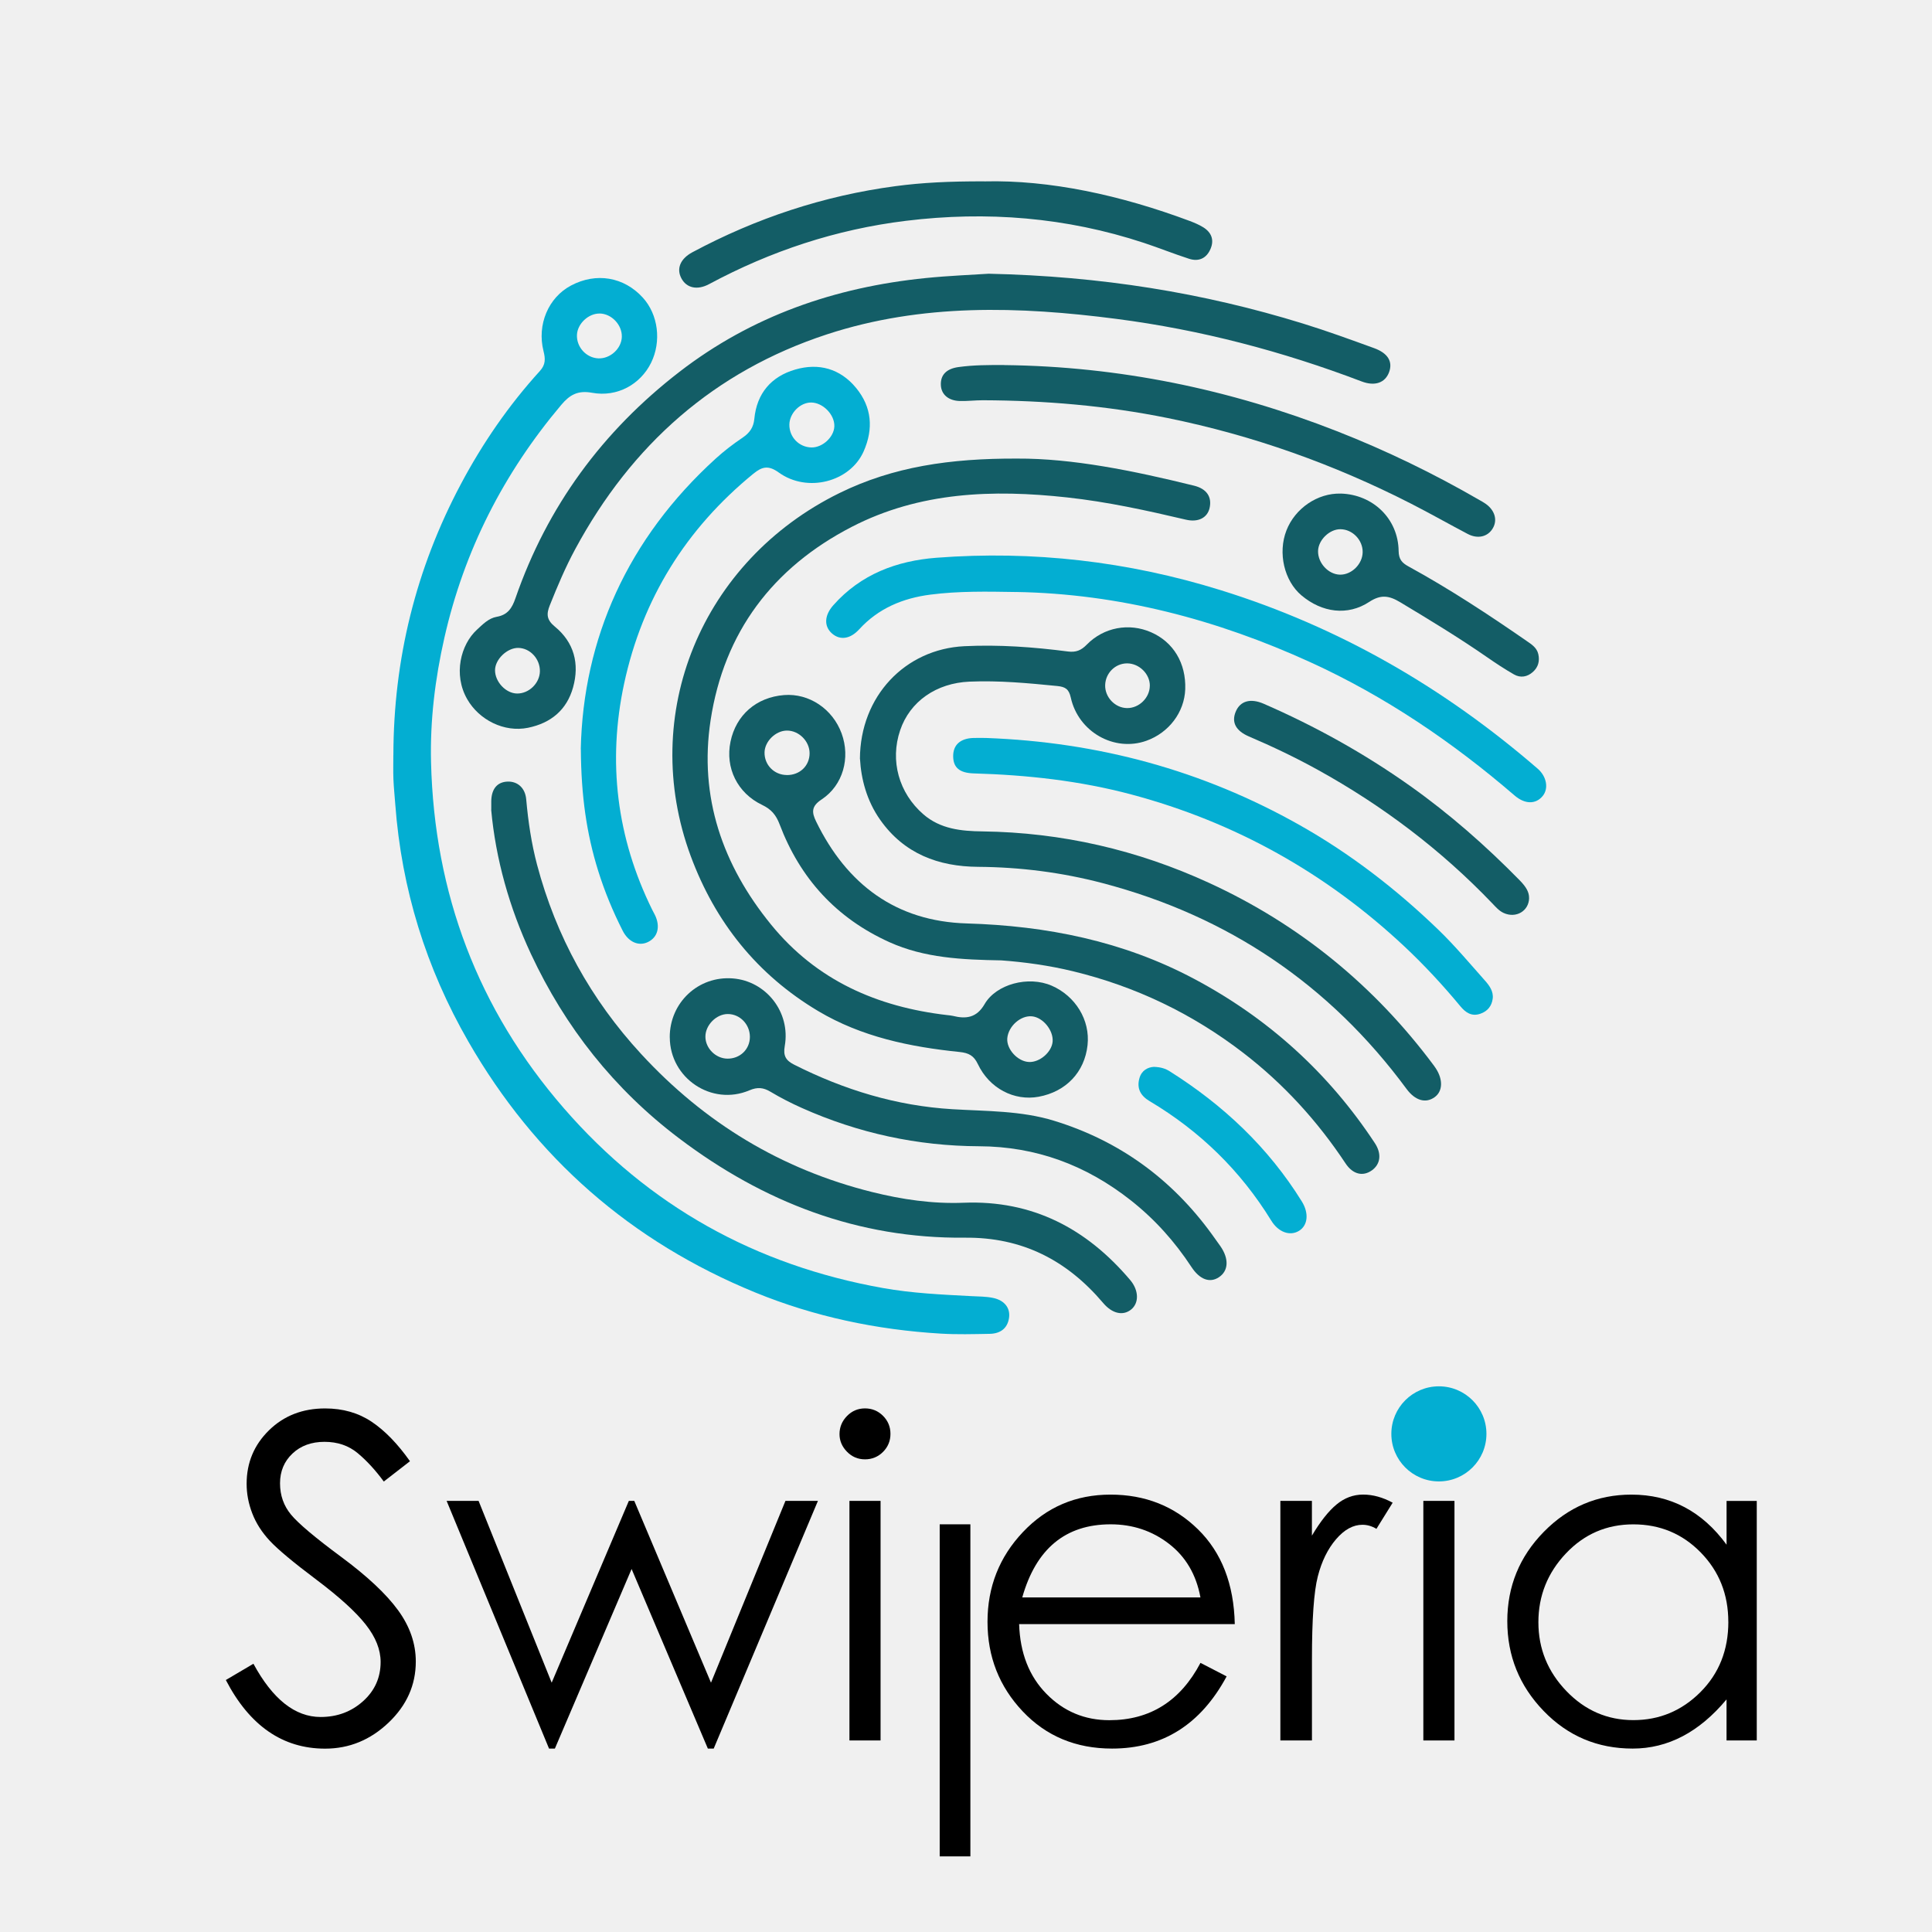
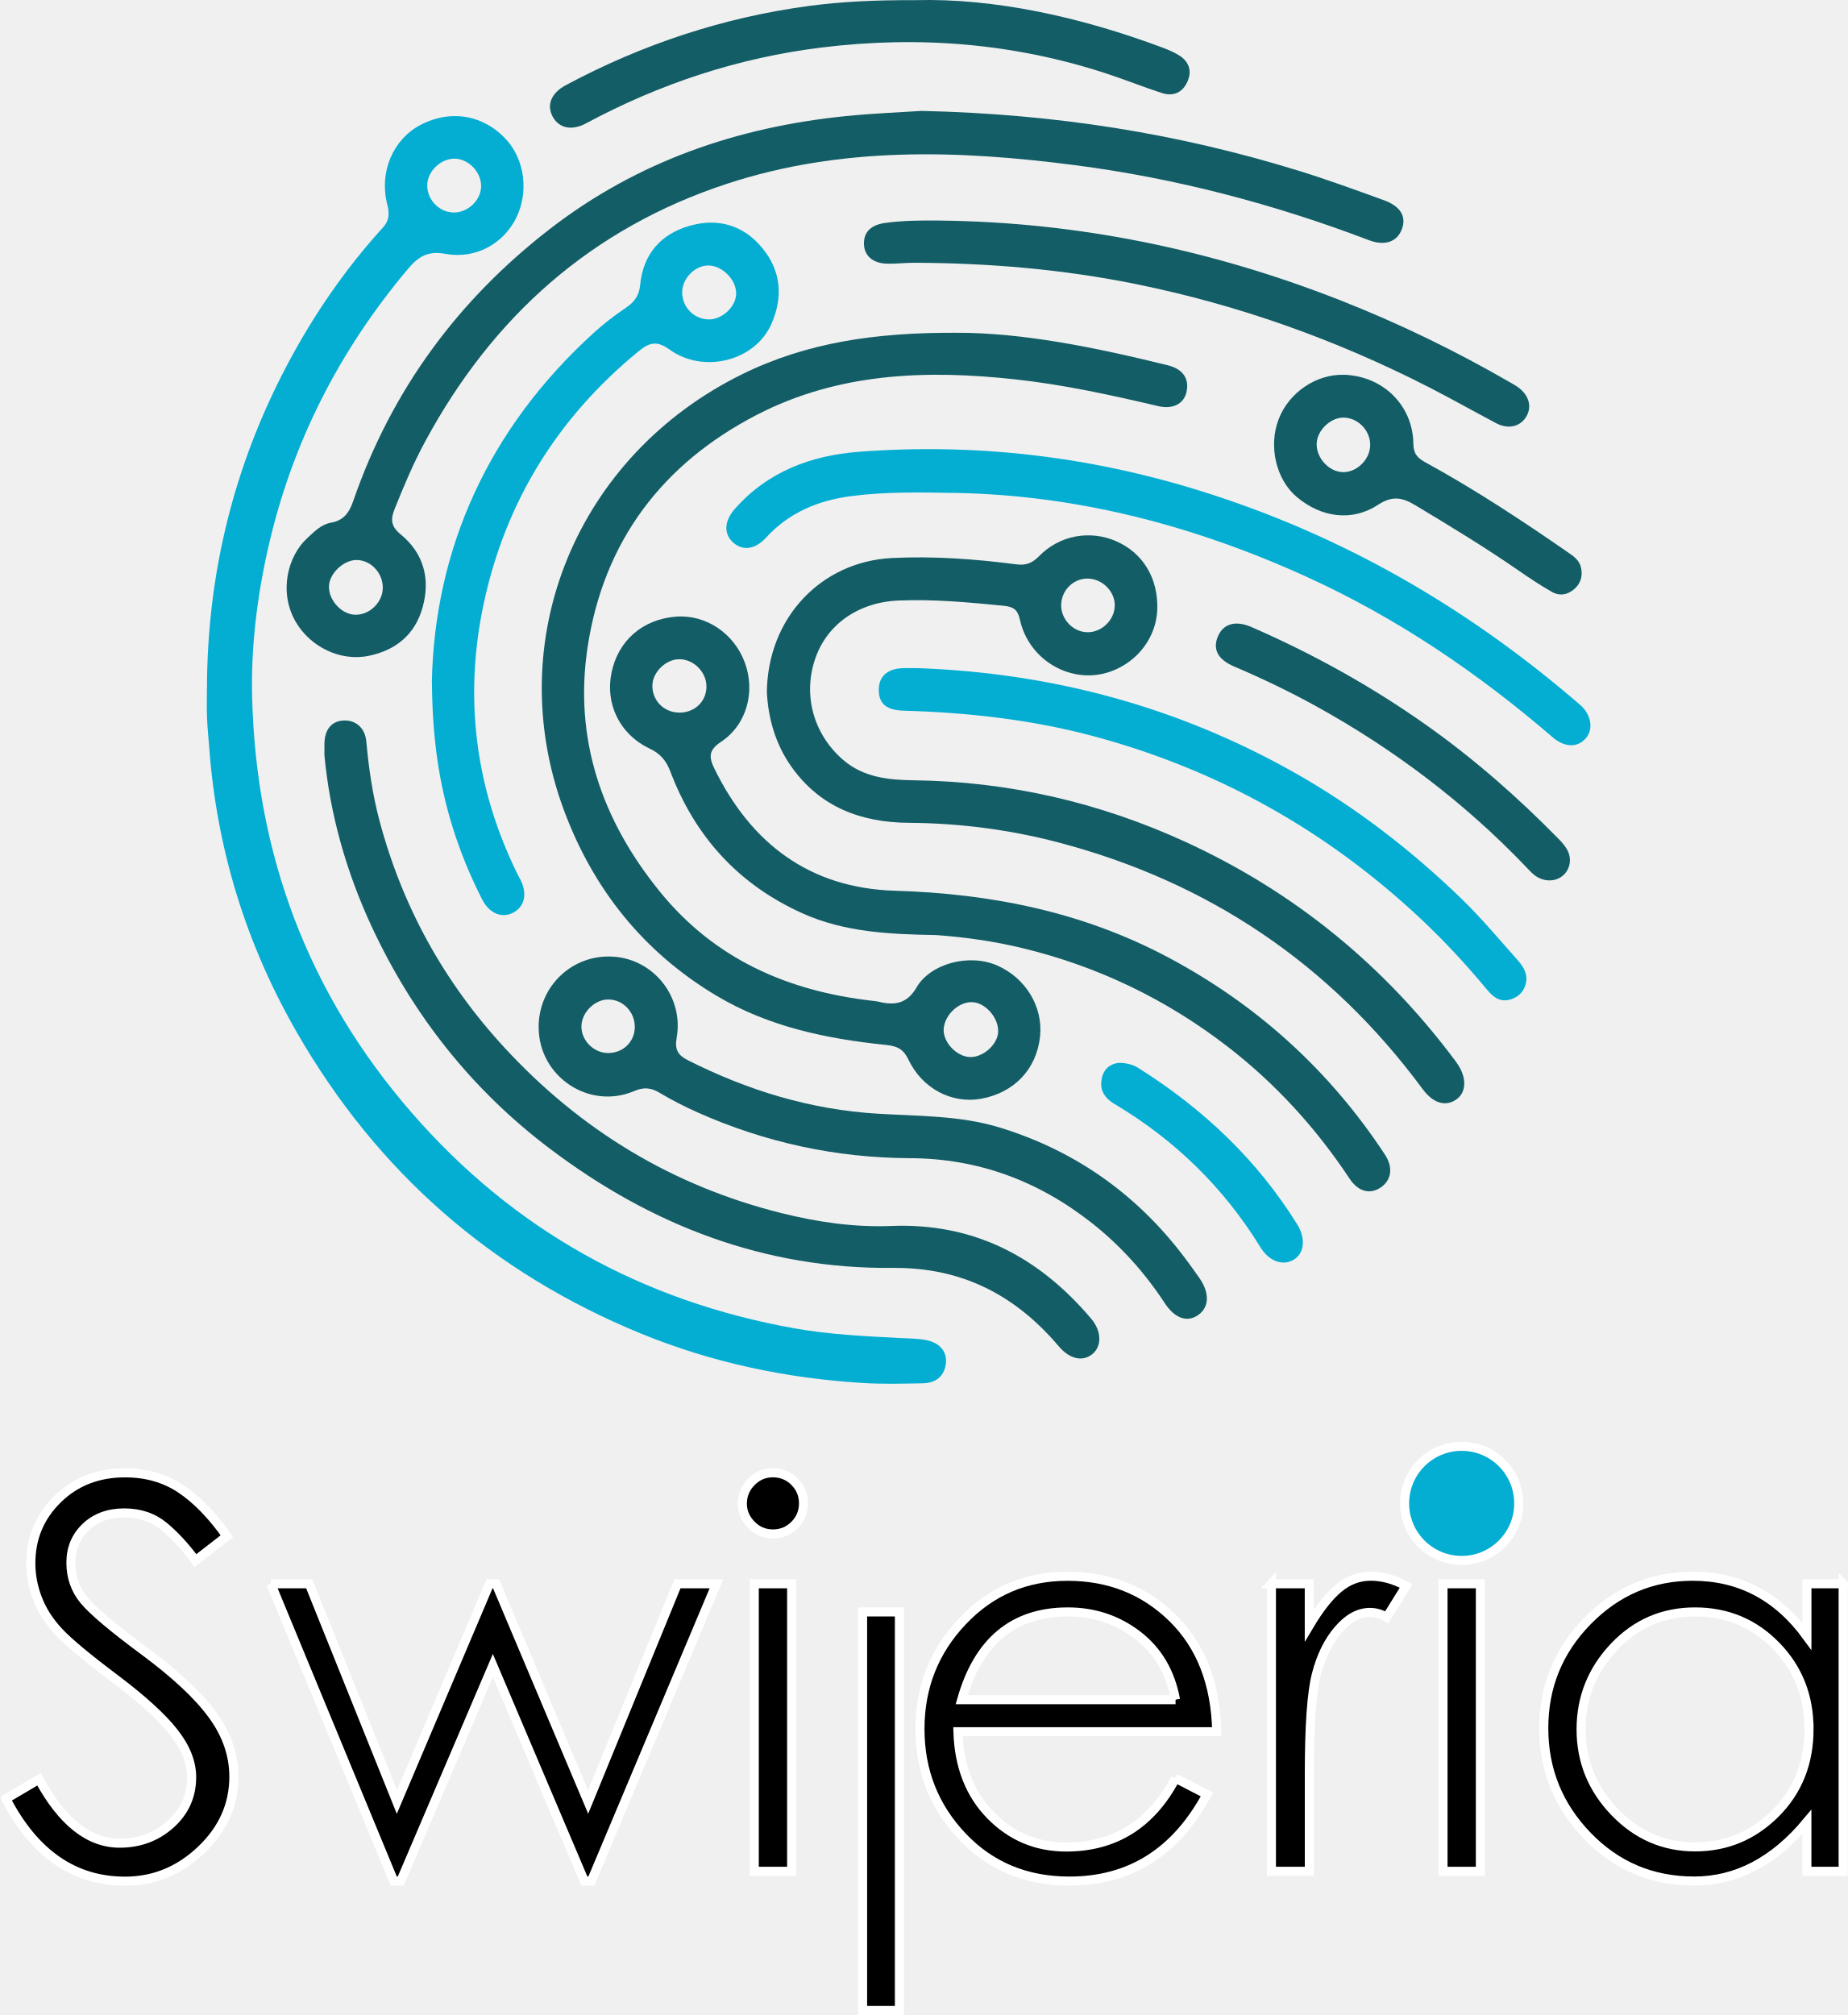
- <svg xmlns="http://www.w3.org/2000/svg" id="logotype" viewBox="0 0 512 512">
+ <svg xmlns="http://www.w3.org/2000/svg" id="Layer_2" data-name="Layer 2" viewBox="0 0 408.01 444.92">
  <defs>
    <style>
      .cls-1 {
        fill: #000;
      }

-       .cls-1, .cls-2, .cls-3 {
+       .cls-1, .cls-2 {
+         stroke: #fff;
+         stroke-width: 2px;
+       }
+ 
+       .cls-3 {
+         fill: #135d66;
+       }
+ 
+       .cls-3, .cls-4 {
        stroke-width: 0px;
      }

      .cls-2 {
-         fill: #135d66;
+         stroke-miterlimit: 10;
      }

-       .cls-3 {
+       .cls-2, .cls-4 {
        fill: #03aed2;
      }
    </style>
  </defs>
-   <g id="logo">
-     <path class="cls-3" d="M104.25,200.11c.05-25.43,5.95-49.38,17.9-71.85,5.77-10.85,12.67-20.87,20.93-29.95,1.53-1.68,1.47-3.24.96-5.25-1.78-7.05,1.3-14.22,7.28-17.39,6.67-3.54,14.02-2.3,19.03,3.2,4.09,4.49,4.99,11.61,2.18,17.3-2.8,5.66-8.92,9.15-15.62,7.92-3.82-.7-5.95.57-8.19,3.23-15.25,18.09-25.71,38.56-30.95,61.68-2.47,10.88-3.82,21.93-3.54,33.05.87,34.7,12.4,65.41,35.22,91.67,22.51,25.91,50.82,41.6,84.52,47.62,7.76,1.39,15.62,1.74,23.48,2.15,1.91.1,3.86.08,5.71.47,3.06.63,4.64,2.7,4.24,5.33-.44,2.86-2.42,4.14-5.12,4.19-4.34.08-8.69.2-13.02-.06-16.94-1.02-33.36-4.46-49.11-10.9-32.93-13.48-58.3-35.67-76.04-66.51-11.2-19.46-17.7-40.44-19.36-62.88-.16-2.21-.4-4.42-.49-6.64-.08-2.12-.02-4.24-.02-6.37ZM158.96,83.09c-2.97-.07-5.91,2.66-6.06,5.62-.16,3.24,2.44,6.12,5.66,6.26,3.16.14,6.15-2.59,6.23-5.71.08-3.16-2.69-6.1-5.83-6.18Z" />
-     <path class="cls-2" d="M269.57,121.53c14.58-.08,30.78,3.21,46.87,7.18,3.37.83,4.78,3.01,4.11,5.93-.59,2.57-3,3.85-6.26,3.08-10.42-2.45-20.86-4.74-31.52-5.9-19.66-2.15-39.04-1.49-57.04,7.8-20.91,10.79-33.87,27.92-37.42,51.29-3.09,20.33,3.17,38.34,16.04,54.13,12.04,14.78,28.12,21.82,46.67,23.97.5.06,1.01.09,1.5.21,3.51.88,6.32.5,8.41-3.12,3.06-5.29,11.59-7.58,17.81-4.87,6.25,2.73,10.2,9.07,9.47,15.75-.78,7.14-5.69,12.33-12.96,13.67-6.47,1.19-13.06-2.21-16.11-8.66-1.06-2.24-2.42-2.95-4.82-3.2-13.14-1.35-25.96-3.98-37.5-10.85-16.16-9.63-27.28-23.55-33.77-41.07-13.91-37.58,2.86-78.24,39.43-96.21,14.2-6.98,29.34-9.2,47.08-9.13ZM278.96,275.99c.21-2.97-2.56-6.35-5.44-6.65-3.02-.31-6.3,2.6-6.58,5.82-.24,2.88,2.76,6.16,5.76,6.28,2.87.12,6.06-2.66,6.26-5.45Z" />
-     <path class="cls-2" d="M262.04,72.54c29.67.66,56.77,5.02,83.24,13.2,6.36,1.96,12.62,4.25,18.87,6.52,3.68,1.34,4.97,3.58,3.99,6.32-1.02,2.85-3.75,3.86-7.31,2.5-21.02-8-42.65-13.68-64.95-16.57-25.79-3.34-51.55-4.15-76.71,4.09-29.94,9.81-51.81,29.3-66.71,56.89-2.6,4.8-4.72,9.83-6.75,14.9-.93,2.32-.88,3.85,1.32,5.66,5.1,4.17,6.59,9.84,4.84,16.11-1.67,5.99-5.88,9.47-11.95,10.71-6.29,1.28-12.93-2.05-16.1-7.57-3.78-6.59-1.7-14.49,2.55-18.4,1.55-1.43,3.1-3.06,5.26-3.44,2.9-.5,4.07-2.29,4.97-4.92,8.43-24.35,23.06-44.24,43.41-59.96,19.26-14.88,41.3-22.47,65.28-24.89,6.21-.63,12.47-.86,16.73-1.15ZM143.08,177.9c.05-3.29-2.58-6.14-5.72-6.2-2.94-.05-6.15,3.02-6.17,5.89-.02,3.1,2.87,6.17,5.84,6.2,3.16.04,6-2.74,6.05-5.9Z" />
-     <path class="cls-2" d="M227.89,201.15c.05-16.67,12-29.13,27.66-29.9,9.2-.45,18.34.22,27.44,1.4,2.16.28,3.52-.29,5.01-1.81,4.52-4.63,11.24-5.83,17.04-3.29,5.94,2.6,9.3,8.21,9.06,15.11-.22,6.08-4.33,11.53-10.32,13.66-8.47,3.01-18-2.33-20.01-11.45-.5-2.27-1.46-2.85-3.58-3.07-7.74-.77-15.46-1.49-23.25-1.16-8.8.37-15.8,5.24-18.39,12.89-2.74,8.07-.33,16.64,6.14,22.26,4.54,3.95,10.14,4.47,15.66,4.54,21.02.27,41.06,4.91,60.08,13.65,23.93,11,43.79,27.21,59.55,48.39.18.24.35.49.52.75,1.96,2.99,1.84,6.08-.29,7.63-2.4,1.74-5.18.91-7.46-2.17-20.44-27.71-47.37-45.84-80.61-54.56-10.77-2.82-21.75-4.22-32.92-4.3-10.53-.07-19.61-3.46-25.95-12.44-3.62-5.12-5.07-10.92-5.36-16.13ZM304.72,181.73c.02-3.13-2.81-5.92-6.02-5.93-3.13,0-5.72,2.55-5.82,5.74-.1,3.21,2.62,6.08,5.8,6.11,3.19.04,6.02-2.74,6.03-5.92Z" />
-     <path class="cls-2" d="M265.35,254.51c-10.39-.18-20.34-.62-29.66-4.83-14.06-6.35-23.67-16.9-29.1-31.26-.93-2.45-2.21-3.96-4.6-5.1-6.61-3.15-9.83-9.86-8.4-16.76,1.46-7.08,6.86-11.78,14.2-12.36,6.61-.52,12.86,3.65,15.25,10.18,2.35,6.43.4,13.72-5.3,17.48-2.77,1.83-2.65,3.42-1.43,5.91,8.15,16.65,21.15,26.39,39.87,26.95,21.2.63,41.43,4.67,60.28,14.69,19.64,10.44,35.64,24.93,47.89,43.53,1.86,2.82,1.51,5.59-.82,7.24-2.35,1.66-5.02,1.05-6.95-1.87-7.43-11.21-16.37-21.02-27.01-29.22-13.53-10.43-28.59-17.67-45.23-21.7-6.4-1.55-12.85-2.43-18.99-2.88ZM208.49,205.4c3.46.04,6.06-2.45,6.06-5.78,0-3.19-2.83-6.02-6-6.01-2.97,0-5.89,2.85-5.94,5.78-.06,3.31,2.53,5.97,5.88,6Z" />
-     <path class="cls-2" d="M130.19,214.58c0-1.1-.01-1.71,0-2.31.07-3.23,1.6-5.04,4.32-5.14,2.65-.09,4.67,1.67,4.94,4.69.52,5.85,1.37,11.64,2.87,17.32,5.04,19.01,14.25,35.71,27.6,50.19,16.82,18.25,37.13,30.57,61.19,36.57,7.95,1.98,16.06,3.17,24.27,2.84,18.25-.72,32.59,6.84,44.14,20.49,2.31,2.73,2.38,6.12.2,7.84-2.18,1.72-5.02,1.01-7.36-1.75-9.6-11.33-21.44-17.47-36.66-17.32-28.31.27-53.33-9.39-75.76-26.35-17.18-12.99-30.16-29.4-39.24-48.86-5.72-12.26-9.34-25.16-10.53-38.19Z" />
-     <path class="cls-3" d="M153.91,198.54c.63-29.25,12.4-55.78,35.78-77.03,2.23-2.03,4.66-3.88,7.17-5.57,1.83-1.24,2.83-2.71,3.04-4.9.64-6.82,4.52-11.28,10.86-13.11,6.17-1.79,11.87-.28,16.11,4.87,4.2,5.11,4.63,10.85,2.02,16.79-3.58,8.13-14.93,11.1-22.51,5.63-2.73-1.97-4.4-1.58-6.73.32-17.87,14.6-29.44,33.2-34.26,55.67-4.43,20.68-1.97,40.79,7.45,59.88.22.45.48.89.7,1.34,1.53,3.11.79,5.98-1.87,7.24-2.45,1.16-5.14-.03-6.66-3.03-2.61-5.14-4.81-10.46-6.52-15.97-3.02-9.71-4.48-19.67-4.56-32.14ZM221.11,112.98c.1-3.09-3.01-6.28-6.13-6.31-2.93-.02-5.74,2.81-5.79,5.84-.05,3.3,2.54,6,5.84,6.07,2.94.06,5.99-2.75,6.08-5.6Z" />
-     <path class="cls-3" d="M269.22,156.89c-7.56-.12-15.12-.28-22.64.69-7.31.94-13.8,3.63-18.9,9.21-2.37,2.59-5.07,2.94-7.18,1.1-2.19-1.92-2.05-4.8.33-7.49,7.27-8.22,16.81-11.78,27.34-12.59,25.61-1.95,50.73.95,75.29,8.58,31.4,9.75,59.23,25.85,84.05,47.33,2.38,2.06,2.95,5.26,1.31,7.24-1.86,2.25-4.74,2.19-7.47-.17-16.46-14.17-34.33-26.28-54.08-35.29-24.74-11.29-50.66-18.16-78.04-18.62Z" />
-     <path class="cls-2" d="M177.49,274.92c-.04-9.21,7.57-16.34,16.69-15.63,8.84.68,15.37,8.94,13.79,17.9-.47,2.65.32,3.86,2.49,4.96,13.21,6.66,27.06,10.91,41.92,11.8,9.04.55,18.21.37,26.98,3.07,17.26,5.3,31.14,15.41,41.76,30.02.77,1.06,1.54,2.12,2.29,3.2,2.34,3.37,2.17,6.57-.42,8.26-2.4,1.57-5.06.6-7.26-2.76-4.41-6.71-9.68-12.6-16.01-17.6-11.83-9.34-25.14-14.31-40.23-14.37-16.37-.07-32.03-3.47-46.97-10.14-2.85-1.27-5.65-2.7-8.32-4.3-1.91-1.14-3.47-1.29-5.6-.38-9.99,4.24-21.06-3.21-21.1-14.03ZM192.71,280.55c3.38.07,6.01-2.45,6.02-5.76,0-3.32-2.62-6.05-5.84-6.06-3.05-.02-5.98,2.94-5.95,6.03.02,3.04,2.7,5.73,5.78,5.79Z" />
-     <path class="cls-3" d="M261.32,195.57c29.69,1.09,57.34,8.55,83.07,23.07,13.54,7.64,25.71,17.05,36.85,27.81,4.34,4.19,8.23,8.86,12.25,13.37,1.2,1.35,2.35,2.89,2.09,4.86-.26,1.94-1.38,3.33-3.29,3.98-2.3.79-3.91-.34-5.27-1.98-4.64-5.6-9.58-10.93-14.88-15.9-20.73-19.41-44.78-32.87-72.22-40.21-13.72-3.67-27.72-5.2-41.86-5.61-3.73-.11-5.45-1.51-5.46-4.57-.01-2.98,1.89-4.71,5.36-4.82,1.21-.04,2.42,0,3.38,0Z" />
-     <path class="cls-2" d="M266.07,96.75c30.5.34,59.86,6.4,88.23,17.52,13.09,5.13,25.69,11.25,37.85,18.29.52.3,1.06.59,1.55.94,2.47,1.74,3.21,4.35,1.88,6.55-1.33,2.22-3.97,2.85-6.63,1.45-5-2.63-9.91-5.42-14.94-7.99-20.51-10.48-41.99-18.14-64.59-22.73-16.18-3.28-32.52-4.65-48.99-4.71-2.01,0-4.03.25-6.04.2-3.03-.07-4.92-1.71-5.05-4.16-.15-2.76,1.49-4.39,4.64-4.83,4.02-.56,8.04-.56,12.08-.54Z" />
-     <path class="cls-2" d="M260.86,48.07c17.27-.43,36.11,3.64,54.43,10.49,1.22.46,2.45.98,3.56,1.66,2.17,1.34,2.98,3.32,1.96,5.72-1.06,2.52-3.12,3.47-5.69,2.64-4.03-1.3-7.97-2.89-11.99-4.22-20.57-6.78-41.6-8.47-63.06-5.84-18.46,2.26-35.78,7.99-52.14,16.77-3.15,1.69-5.98,1.05-7.35-1.52-1.36-2.54-.33-5.19,2.93-6.93,16.9-9.04,34.81-14.98,53.83-17.51,7.02-.93,14.06-1.29,23.52-1.27Z" />
-     <path class="cls-2" d="M355.3,130.8c8.55.24,15.24,6.68,15.35,15.2.03,2.27.93,3.19,2.65,4.13,10.81,5.92,21.1,12.69,31.23,19.7,1.32.91,2.75,1.79,3.14,3.54.41,1.82-.03,3.44-1.42,4.69-1.5,1.35-3.31,1.66-5.05.66-2.45-1.4-4.81-2.96-7.13-4.57-7.47-5.18-15.24-9.89-23.03-14.57-2.93-1.76-5.12-2.08-8.18-.07-5.72,3.76-12.51,2.85-17.95-1.72-4.59-3.86-6.31-11.27-3.99-17.22,2.28-5.87,8.28-9.94,14.38-9.76ZM361.12,146.34c.05-3.22-2.68-6.06-5.88-6.09-2.9-.04-5.88,2.86-5.94,5.77-.07,3.17,2.71,6.19,5.77,6.27,3.09.08,6-2.78,6.05-5.95Z" />
-     <path class="cls-2" d="M405.23,237.97c-.05,3.47-3.48,5.48-6.76,3.97-1.23-.57-2.08-1.58-2.99-2.53-13.58-14.19-29.08-25.9-46.24-35.39-5.91-3.27-12.02-6.18-18.24-8.84-3.55-1.52-4.67-3.79-3.53-6.56,1.17-2.84,3.88-3.66,7.44-2.11,13.64,5.94,26.57,13.12,38.74,21.74,10.5,7.44,20.1,15.88,29.09,25.05,1.78,1.81,2.5,3.18,2.48,4.68Z" />
-     <path class="cls-3" d="M305.8,282.73c1.85.06,3.08.47,4.21,1.19,14.18,8.94,26.11,20.16,34.99,34.48,1.92,3.1,1.61,6.33-.74,7.78-2.41,1.48-5.48.37-7.36-2.7-8.13-13.23-18.92-23.74-32.23-31.66-2.42-1.44-3.46-3.36-2.72-6.05.58-2.13,2.26-2.96,3.85-3.04Z" />
-   </g>
-   <g id="typography">
-     <path class="cls-1" d="M59.87,445.21l7.29-4.3c5.1,9.41,11.04,14.11,17.81,14.11,4.38,0,8.13-1.39,11.24-4.18,3.11-2.79,4.66-6.26,4.66-10.4,0-3.27-1.31-6.58-3.95-9.92-2.63-3.35-6.99-7.31-13.09-11.9-6.1-4.58-10.2-8.01-12.32-10.28-2.11-2.27-3.67-4.7-4.66-7.29-1-2.59-1.49-5.2-1.49-7.83,0-5.58,1.97-10.3,5.92-14.17,3.95-3.87,8.91-5.8,14.89-5.8,4.7,0,8.81,1.18,12.32,3.53,3.51,2.35,6.89,5.84,10.16,10.46l-6.94,5.38c-2.23-3.03-4.54-5.54-6.93-7.53-2.39-1.99-5.32-2.99-8.79-2.99s-6.3,1.04-8.49,3.11c-2.19,2.07-3.29,4.7-3.29,7.89s.98,5.96,2.93,8.31c1.95,2.35,6.38,6.08,13.27,11.18,6.89,5.1,11.92,9.8,15.06,14.11,3.15,4.3,4.72,8.85,4.72,13.63,0,6.22-2.41,11.62-7.23,16.2-4.82,4.58-10.42,6.88-16.8,6.88-11.24,0-20.01-6.06-26.3-18.17Z" />
-     <path class="cls-1" d="M118.34,397.75h8.49l19.37,48.18,20.45-48.18h1.44l20.33,48.18,19.73-48.18h8.61l-27.62,65.64h-1.55l-20.21-47.59-20.33,47.59h-1.55l-27.14-65.64Z" />
-     <path class="cls-1" d="M222.48,380.05c0-1.83.66-3.43,1.97-4.78,1.31-1.35,2.91-2.03,4.78-2.03s3.47.66,4.78,1.97c1.32,1.32,1.97,2.91,1.97,4.78s-.66,3.47-1.97,4.78c-1.31,1.31-2.91,1.97-4.78,1.97s-3.47-.68-4.78-2.03c-1.32-1.35-1.97-2.91-1.97-4.66ZM225.11,397.75h8.25v63.49h-8.25v-63.49Z" />
-     <path class="cls-1" d="M249.03,403.96h8.13v88h-8.13v-88Z" />
-     <path class="cls-1" d="M318.13,440.67l6.94,3.59c-6.86,12.75-16.98,19.13-30.37,19.13-9.57,0-17.46-3.29-23.67-9.86-6.22-6.58-9.33-14.49-9.33-23.73s3.13-17.18,9.39-23.79c6.26-6.62,13.99-9.92,23.2-9.92s16.94,3.07,23.2,9.21c6.26,6.14,9.51,14.51,9.74,25.11h-57.15c.24,7.65,2.65,13.81,7.23,18.47,4.58,4.66,10.14,6.99,16.68,6.99,10.76,0,18.81-5.06,24.15-15.19ZM318.13,423.33c-1.12-6.06-3.91-10.8-8.37-14.23-4.46-3.43-9.61-5.14-15.42-5.14-11.96,0-19.77,6.46-23.43,19.37h47.23Z" />
-     <path class="cls-1" d="M339.3,397.75h8.37v9.21c2.23-3.75,4.4-6.5,6.52-8.25,2.11-1.75,4.46-2.63,7.05-2.63s5.2.72,7.83,2.15l-4.3,6.93c-1.2-.72-2.43-1.08-3.71-1.08-2.47,0-4.8,1.28-6.99,3.83-2.19,2.55-3.81,5.84-4.84,9.86-1.04,4.03-1.55,11.34-1.55,21.94v21.52h-8.37v-63.49Z" />
-     <rect class="cls-1" x="377.2" y="397.75" width="8.25" height="63.49" />
-     <path class="cls-1" d="M465.56,397.75v63.49h-8.01v-10.88c-7.25,8.69-15.54,13.03-24.87,13.03s-17.2-3.33-23.61-9.98c-6.42-6.65-9.62-14.59-9.62-23.79s3.23-17.1,9.68-23.67c6.46-6.58,14.19-9.86,23.2-9.86,10.36,0,18.77,4.42,25.23,13.27v-11.6h8.01ZM458.02,429.79c0-7.25-2.43-13.37-7.29-18.35-4.86-4.98-10.82-7.47-17.88-7.47s-13.01,2.57-17.87,7.71c-4.86,5.14-7.29,11.22-7.29,18.23s2.47,13.09,7.41,18.23c4.94,5.14,10.86,7.71,17.76,7.71s12.81-2.47,17.76-7.41c4.94-4.94,7.41-11.16,7.41-18.65Z" />
-     <circle class="cls-3" cx="381.32" cy="379.99" r="12.6" />
+   <g id="logotype">
+     <g id="logo">
+       <path class="cls-4" d="M45.7,152.07c.05-25.43,5.95-49.38,17.9-71.85,5.77-10.85,12.67-20.87,20.93-29.95,1.53-1.68,1.47-3.24.96-5.25-1.78-7.05,1.3-14.22,7.28-17.39,6.67-3.54,14.02-2.3,19.03,3.2,4.09,4.49,4.99,11.61,2.18,17.3-2.8,5.66-8.92,9.15-15.62,7.92-3.82-.7-5.95.57-8.19,3.23-15.25,18.09-25.71,38.56-30.95,61.68-2.47,10.88-3.82,21.93-3.54,33.05.87,34.7,12.4,65.41,35.22,91.67,22.51,25.91,50.82,41.6,84.52,47.62,7.76,1.39,15.62,1.74,23.48,2.15,1.91.1,3.86.08,5.71.47,3.06.63,4.64,2.7,4.24,5.33-.44,2.86-2.42,4.14-5.12,4.19-4.34.08-8.69.2-13.02-.06-16.94-1.02-33.36-4.46-49.11-10.9-32.93-13.48-58.3-35.67-76.04-66.51-11.2-19.46-17.7-40.44-19.36-62.88-.16-2.21-.4-4.42-.49-6.64-.08-2.12-.02-4.24-.02-6.37ZM100.41,35.04c-2.97-.07-5.91,2.66-6.06,5.62-.16,3.24,2.44,6.12,5.66,6.26,3.16.14,6.15-2.59,6.23-5.71.08-3.16-2.69-6.1-5.83-6.18Z" />
+       <path class="cls-3" d="M211.02,73.48c14.58-.08,30.78,3.21,46.87,7.18,3.37.83,4.78,3.01,4.11,5.93-.59,2.57-3,3.85-6.26,3.08-10.42-2.45-20.86-4.74-31.52-5.9-19.66-2.15-39.04-1.49-57.04,7.8-20.91,10.79-33.87,27.92-37.42,51.29-3.09,20.33,3.17,38.34,16.04,54.13,12.04,14.78,28.12,21.82,46.67,23.97.5.06,1.01.09,1.5.21,3.51.88,6.32.5,8.41-3.12,3.06-5.29,11.59-7.58,17.81-4.87,6.25,2.73,10.2,9.07,9.47,15.75-.78,7.14-5.69,12.33-12.96,13.67-6.47,1.19-13.06-2.21-16.11-8.66-1.06-2.24-2.42-2.95-4.82-3.2-13.14-1.35-25.96-3.98-37.5-10.85-16.16-9.63-27.28-23.55-33.77-41.07-13.91-37.58,2.86-78.24,39.43-96.21,14.2-6.98,29.34-9.2,47.08-9.13ZM220.41,227.95c.21-2.97-2.56-6.35-5.44-6.65-3.02-.31-6.3,2.6-6.58,5.82-.24,2.88,2.76,6.16,5.76,6.28,2.87.12,6.06-2.66,6.26-5.45Z" />
+       <path class="cls-3" d="M203.49,24.49c29.67.66,56.77,5.02,83.24,13.2,6.36,1.96,12.62,4.25,18.87,6.52,3.68,1.34,4.97,3.58,3.99,6.32-1.02,2.85-3.75,3.86-7.31,2.5-21.02-8-42.65-13.68-64.95-16.57-25.79-3.34-51.55-4.15-76.71,4.09-29.94,9.81-51.81,29.3-66.71,56.89-2.6,4.8-4.72,9.83-6.75,14.9-.93,2.32-.88,3.85,1.32,5.66,5.1,4.17,6.59,9.84,4.84,16.11-1.67,5.99-5.88,9.47-11.95,10.71-6.29,1.28-12.93-2.05-16.1-7.57-3.78-6.59-1.7-14.49,2.55-18.4,1.55-1.43,3.1-3.06,5.26-3.44,2.9-.5,4.07-2.29,4.97-4.92,8.43-24.35,23.06-44.24,43.41-59.96,19.26-14.88,41.3-22.47,65.28-24.89,6.21-.63,12.47-.86,16.73-1.15ZM84.53,129.85c.05-3.29-2.58-6.14-5.72-6.2-2.94-.05-6.15,3.02-6.17,5.89-.02,3.1,2.87,6.17,5.84,6.2,3.16.04,6-2.74,6.05-5.9Z" />
+       <path class="cls-3" d="M169.34,153.11c.05-16.67,12-29.13,27.66-29.9,9.2-.45,18.34.22,27.44,1.4,2.16.28,3.52-.29,5.01-1.81,4.52-4.63,11.24-5.83,17.04-3.29,5.94,2.6,9.3,8.21,9.06,15.11-.22,6.08-4.33,11.53-10.32,13.66-8.47,3.01-18-2.33-20.01-11.45-.5-2.27-1.46-2.85-3.58-3.07-7.74-.77-15.46-1.49-23.25-1.16-8.8.37-15.8,5.24-18.39,12.89-2.74,8.07-.33,16.64,6.14,22.26,4.54,3.95,10.14,4.47,15.66,4.54,21.02.27,41.06,4.91,60.08,13.65,23.93,11,43.79,27.21,59.55,48.39.18.24.35.49.52.75,1.96,2.99,1.84,6.08-.29,7.63-2.4,1.74-5.18.91-7.46-2.17-20.44-27.71-47.37-45.84-80.61-54.56-10.77-2.82-21.75-4.22-32.92-4.3-10.53-.07-19.61-3.46-25.95-12.44-3.62-5.12-5.07-10.92-5.36-16.13ZM246.17,133.68c.02-3.13-2.81-5.92-6.02-5.93-3.13,0-5.72,2.55-5.82,5.74-.1,3.21,2.62,6.08,5.8,6.11,3.19.04,6.02-2.74,6.03-5.92Z" />
+       <path class="cls-3" d="M206.8,206.47c-10.39-.18-20.34-.62-29.66-4.83-14.06-6.35-23.67-16.9-29.1-31.26-.93-2.45-2.21-3.96-4.6-5.1-6.61-3.15-9.83-9.86-8.4-16.76,1.46-7.08,6.86-11.78,14.2-12.36,6.61-.52,12.86,3.65,15.25,10.18,2.35,6.43.4,13.72-5.3,17.48-2.77,1.83-2.65,3.42-1.43,5.91,8.15,16.65,21.15,26.39,39.87,26.95,21.2.63,41.43,4.67,60.28,14.69,19.64,10.44,35.64,24.93,47.89,43.53,1.86,2.82,1.51,5.59-.82,7.24-2.35,1.66-5.02,1.05-6.95-1.87-7.43-11.21-16.37-21.02-27.01-29.22-13.53-10.43-28.59-17.67-45.23-21.7-6.4-1.55-12.85-2.43-18.99-2.88ZM149.94,157.35c3.46.04,6.06-2.45,6.06-5.78,0-3.19-2.83-6.02-6-6.01-2.97,0-5.89,2.85-5.94,5.78-.06,3.31,2.53,5.97,5.88,6Z" />
+       <path class="cls-3" d="M71.64,166.54c0-1.1-.01-1.71,0-2.31.07-3.23,1.6-5.04,4.32-5.14,2.65-.09,4.67,1.67,4.94,4.69.52,5.85,1.37,11.64,2.87,17.32,5.04,19.01,14.25,35.71,27.6,50.19,16.82,18.25,37.13,30.57,61.19,36.57,7.95,1.98,16.06,3.17,24.27,2.84,18.25-.72,32.59,6.84,44.14,20.49,2.31,2.73,2.38,6.12.2,7.84-2.18,1.72-5.02,1.01-7.36-1.75-9.6-11.33-21.44-17.47-36.66-17.32-28.31.27-53.33-9.39-75.76-26.35-17.18-12.99-30.16-29.4-39.24-48.86-5.72-12.26-9.34-25.16-10.53-38.19Z" />
+       <path class="cls-4" d="M95.36,150.49c.63-29.25,12.4-55.78,35.78-77.03,2.23-2.03,4.66-3.88,7.17-5.57,1.83-1.24,2.83-2.71,3.04-4.9.64-6.82,4.52-11.28,10.86-13.11,6.17-1.79,11.87-.28,16.11,4.87,4.2,5.11,4.63,10.85,2.02,16.79-3.58,8.13-14.93,11.1-22.51,5.63-2.73-1.97-4.4-1.58-6.73.32-17.87,14.6-29.44,33.2-34.26,55.67-4.43,20.68-1.97,40.79,7.45,59.88.22.45.48.89.7,1.34,1.53,3.11.79,5.98-1.87,7.24-2.45,1.16-5.14-.03-6.66-3.03-2.61-5.14-4.81-10.46-6.52-15.97-3.02-9.71-4.48-19.67-4.56-32.14ZM162.56,64.93c.1-3.09-3.01-6.28-6.13-6.31-2.93-.02-5.74,2.81-5.79,5.84-.05,3.3,2.54,6,5.84,6.07,2.94.06,5.99-2.75,6.08-5.6Z" />
+       <path class="cls-4" d="M210.67,108.84c-7.56-.12-15.12-.28-22.64.69-7.31.94-13.8,3.63-18.9,9.21-2.37,2.59-5.07,2.94-7.18,1.1-2.19-1.92-2.05-4.8.33-7.49,7.27-8.22,16.81-11.78,27.34-12.59,25.61-1.95,50.73.95,75.29,8.58,31.4,9.75,59.23,25.85,84.05,47.33,2.38,2.06,2.95,5.26,1.31,7.24-1.86,2.25-4.74,2.19-7.47-.17-16.46-14.17-34.33-26.28-54.08-35.29-24.74-11.29-50.66-18.16-78.04-18.62Z" />
+       <path class="cls-3" d="M118.94,226.88c-.04-9.21,7.57-16.34,16.69-15.63,8.84.68,15.37,8.94,13.79,17.9-.47,2.65.32,3.86,2.49,4.96,13.21,6.66,27.06,10.91,41.92,11.8,9.04.55,18.21.37,26.98,3.07,17.26,5.3,31.14,15.41,41.76,30.02.77,1.06,1.54,2.12,2.29,3.2,2.34,3.37,2.17,6.57-.42,8.26-2.4,1.57-5.06.6-7.26-2.76-4.41-6.71-9.68-12.6-16.01-17.6-11.83-9.34-25.14-14.31-40.23-14.37-16.37-.07-32.03-3.47-46.97-10.14-2.85-1.27-5.65-2.7-8.32-4.3-1.91-1.14-3.47-1.29-5.6-.38-9.99,4.24-21.06-3.21-21.1-14.03ZM134.16,232.51c3.38.07,6.01-2.45,6.02-5.76,0-3.32-2.62-6.05-5.84-6.06-3.05-.02-5.98,2.94-5.95,6.03.02,3.04,2.7,5.73,5.78,5.79Z" />
+       <path class="cls-4" d="M202.77,147.53c29.69,1.09,57.34,8.55,83.07,23.07,13.54,7.64,25.71,17.05,36.85,27.81,4.34,4.19,8.23,8.86,12.25,13.37,1.2,1.35,2.35,2.89,2.09,4.86-.26,1.94-1.38,3.33-3.29,3.98-2.3.79-3.91-.34-5.27-1.98-4.64-5.6-9.58-10.93-14.88-15.9-20.73-19.41-44.78-32.87-72.22-40.21-13.72-3.67-27.72-5.2-41.86-5.61-3.73-.11-5.45-1.51-5.46-4.57-.01-2.98,1.89-4.71,5.36-4.82,1.21-.04,2.42,0,3.38,0Z" />
+       <path class="cls-3" d="M207.52,48.7c30.5.34,59.86,6.4,88.23,17.52,13.09,5.13,25.69,11.25,37.85,18.29.52.3,1.06.59,1.55.94,2.47,1.74,3.21,4.35,1.88,6.55-1.33,2.22-3.97,2.85-6.63,1.45-5-2.63-9.91-5.42-14.94-7.99-20.51-10.48-41.99-18.14-64.59-22.73-16.18-3.28-32.52-4.65-48.99-4.71-2.01,0-4.03.25-6.04.2-3.03-.07-4.92-1.71-5.05-4.16-.15-2.76,1.49-4.39,4.64-4.83,4.02-.56,8.04-.56,12.08-.54Z" />
+       <path class="cls-3" d="M202.31.03c17.27-.43,36.11,3.64,54.43,10.49,1.22.46,2.45.98,3.56,1.66,2.17,1.34,2.98,3.32,1.96,5.72-1.06,2.52-3.12,3.47-5.69,2.64-4.03-1.3-7.97-2.89-11.99-4.22-20.57-6.78-41.6-8.47-63.06-5.84-18.46,2.26-35.78,7.99-52.14,16.77-3.15,1.69-5.98,1.05-7.35-1.52-1.36-2.54-.33-5.19,2.93-6.93,16.9-9.04,34.81-14.98,53.83-17.51C185.82.37,192.85.01,202.31.03Z" />
+       <path class="cls-3" d="M296.75,82.75c8.55.24,15.24,6.68,15.35,15.2.03,2.27.93,3.19,2.65,4.13,10.81,5.92,21.1,12.69,31.23,19.7,1.32.91,2.75,1.79,3.14,3.54.41,1.82-.03,3.44-1.42,4.69-1.5,1.35-3.31,1.66-5.05.66-2.45-1.4-4.81-2.96-7.13-4.57-7.47-5.18-15.24-9.89-23.03-14.57-2.93-1.76-5.12-2.08-8.18-.07-5.72,3.76-12.51,2.85-17.95-1.72-4.59-3.86-6.31-11.27-3.99-17.22,2.28-5.87,8.28-9.94,14.38-9.76ZM302.57,98.3c.05-3.22-2.68-6.06-5.88-6.09-2.9-.04-5.88,2.86-5.94,5.77-.07,3.17,2.71,6.19,5.77,6.27,3.09.08,6-2.78,6.05-5.95Z" />
+       <path class="cls-3" d="M346.68,189.92c-.05,3.47-3.48,5.48-6.76,3.97-1.23-.57-2.08-1.58-2.99-2.53-13.58-14.19-29.08-25.9-46.24-35.39-5.91-3.27-12.02-6.18-18.24-8.84-3.55-1.52-4.67-3.79-3.53-6.56,1.17-2.84,3.88-3.66,7.44-2.11,13.64,5.94,26.57,13.12,38.74,21.74,10.5,7.44,20.1,15.88,29.09,25.05,1.78,1.81,2.5,3.18,2.48,4.68Z" />
+       <path class="cls-4" d="M247.25,234.68c1.85.06,3.08.47,4.21,1.19,14.18,8.94,26.11,20.16,34.99,34.48,1.92,3.1,1.61,6.33-.74,7.78-2.41,1.48-5.48.37-7.36-2.7-8.13-13.23-18.92-23.74-32.23-31.66-2.42-1.44-3.46-3.36-2.72-6.05.58-2.13,2.26-2.96,3.85-3.04Z" />
+     </g>
+     <g id="typography">
+       <path class="cls-1" d="M1.32,397.17l7.29-4.3c5.1,9.41,11.04,14.11,17.81,14.11,4.38,0,8.13-1.39,11.24-4.18,3.11-2.79,4.66-6.26,4.66-10.4,0-3.27-1.31-6.58-3.95-9.92-2.63-3.35-6.99-7.31-13.09-11.9-6.1-4.58-10.2-8.01-12.32-10.28-2.11-2.27-3.67-4.7-4.66-7.29-1-2.59-1.49-5.2-1.49-7.83,0-5.58,1.97-10.3,5.92-14.17,3.95-3.87,8.91-5.8,14.89-5.8,4.7,0,8.81,1.18,12.32,3.53,3.51,2.35,6.89,5.84,10.16,10.46l-6.94,5.38c-2.23-3.03-4.54-5.54-6.93-7.53-2.39-1.99-5.32-2.99-8.79-2.99s-6.3,1.04-8.49,3.11c-2.19,2.07-3.29,4.7-3.29,7.89s.98,5.96,2.93,8.31c1.95,2.35,6.38,6.08,13.27,11.18,6.89,5.1,11.92,9.8,15.06,14.11,3.15,4.3,4.72,8.85,4.72,13.63,0,6.22-2.41,11.62-7.23,16.2-4.82,4.58-10.42,6.88-16.8,6.88-11.24,0-20.01-6.06-26.3-18.17Z" />
+       <path class="cls-1" d="M59.79,349.7h8.49l19.37,48.18,20.45-48.18h1.44l20.33,48.18,19.73-48.18h8.61l-27.62,65.64h-1.55l-20.21-47.59-20.33,47.59h-1.55l-27.14-65.64Z" />
+       <path class="cls-1" d="M163.93,332.01c0-1.83.66-3.43,1.97-4.78,1.31-1.35,2.91-2.03,4.78-2.03s3.47.66,4.78,1.97c1.32,1.32,1.97,2.91,1.97,4.78s-.66,3.47-1.97,4.78c-1.31,1.31-2.91,1.97-4.78,1.97s-3.47-.68-4.78-2.03c-1.32-1.35-1.97-2.91-1.97-4.66ZM166.56,349.7h8.25v63.49h-8.25v-63.49Z" />
+       <path class="cls-1" d="M190.48,355.92h8.13v88h-8.13v-88Z" />
+       <path class="cls-1" d="M259.58,392.63l6.94,3.59c-6.86,12.75-16.98,19.13-30.37,19.13-9.57,0-17.46-3.29-23.67-9.86-6.22-6.58-9.33-14.49-9.33-23.73s3.13-17.18,9.39-23.79c6.26-6.62,13.99-9.92,23.2-9.92s16.94,3.07,23.2,9.21c6.26,6.14,9.51,14.51,9.74,25.11h-57.15c.24,7.65,2.65,13.81,7.23,18.47,4.58,4.66,10.14,6.99,16.68,6.99,10.76,0,18.81-5.06,24.15-15.19ZM259.58,375.29c-1.12-6.06-3.91-10.8-8.37-14.23-4.46-3.43-9.61-5.14-15.42-5.14-11.96,0-19.77,6.46-23.43,19.37h47.23Z" />
+       <path class="cls-1" d="M280.75,349.7h8.37v9.21c2.23-3.75,4.4-6.5,6.52-8.25,2.11-1.75,4.46-2.63,7.05-2.63s5.2.72,7.83,2.15l-4.3,6.93c-1.2-.72-2.43-1.08-3.71-1.08-2.47,0-4.8,1.28-6.99,3.83-2.19,2.55-3.81,5.84-4.84,9.86-1.04,4.03-1.55,11.34-1.55,21.94v21.52h-8.37v-63.49Z" />
+       <rect class="cls-1" x="318.65" y="349.7" width="8.25" height="63.49" />
+       <path class="cls-1" d="M407.01,349.7v63.49h-8.01v-10.88c-7.25,8.69-15.54,13.03-24.87,13.03s-17.2-3.33-23.61-9.98c-6.42-6.65-9.62-14.59-9.62-23.79s3.23-17.1,9.68-23.67c6.46-6.58,14.19-9.86,23.2-9.86,10.36,0,18.77,4.42,25.23,13.27v-11.6h8.01ZM399.47,381.74c0-7.25-2.43-13.37-7.29-18.35-4.86-4.98-10.82-7.47-17.88-7.47s-13.01,2.57-17.87,7.71c-4.86,5.14-7.29,11.22-7.29,18.23s2.47,13.09,7.41,18.23c4.94,5.14,10.86,7.71,17.76,7.71s12.81-2.47,17.76-7.41c4.94-4.94,7.41-11.16,7.41-18.65Z" />
+       <circle class="cls-2" cx="322.77" cy="331.95" r="12.6" />
+     </g>
  </g>
</svg>
